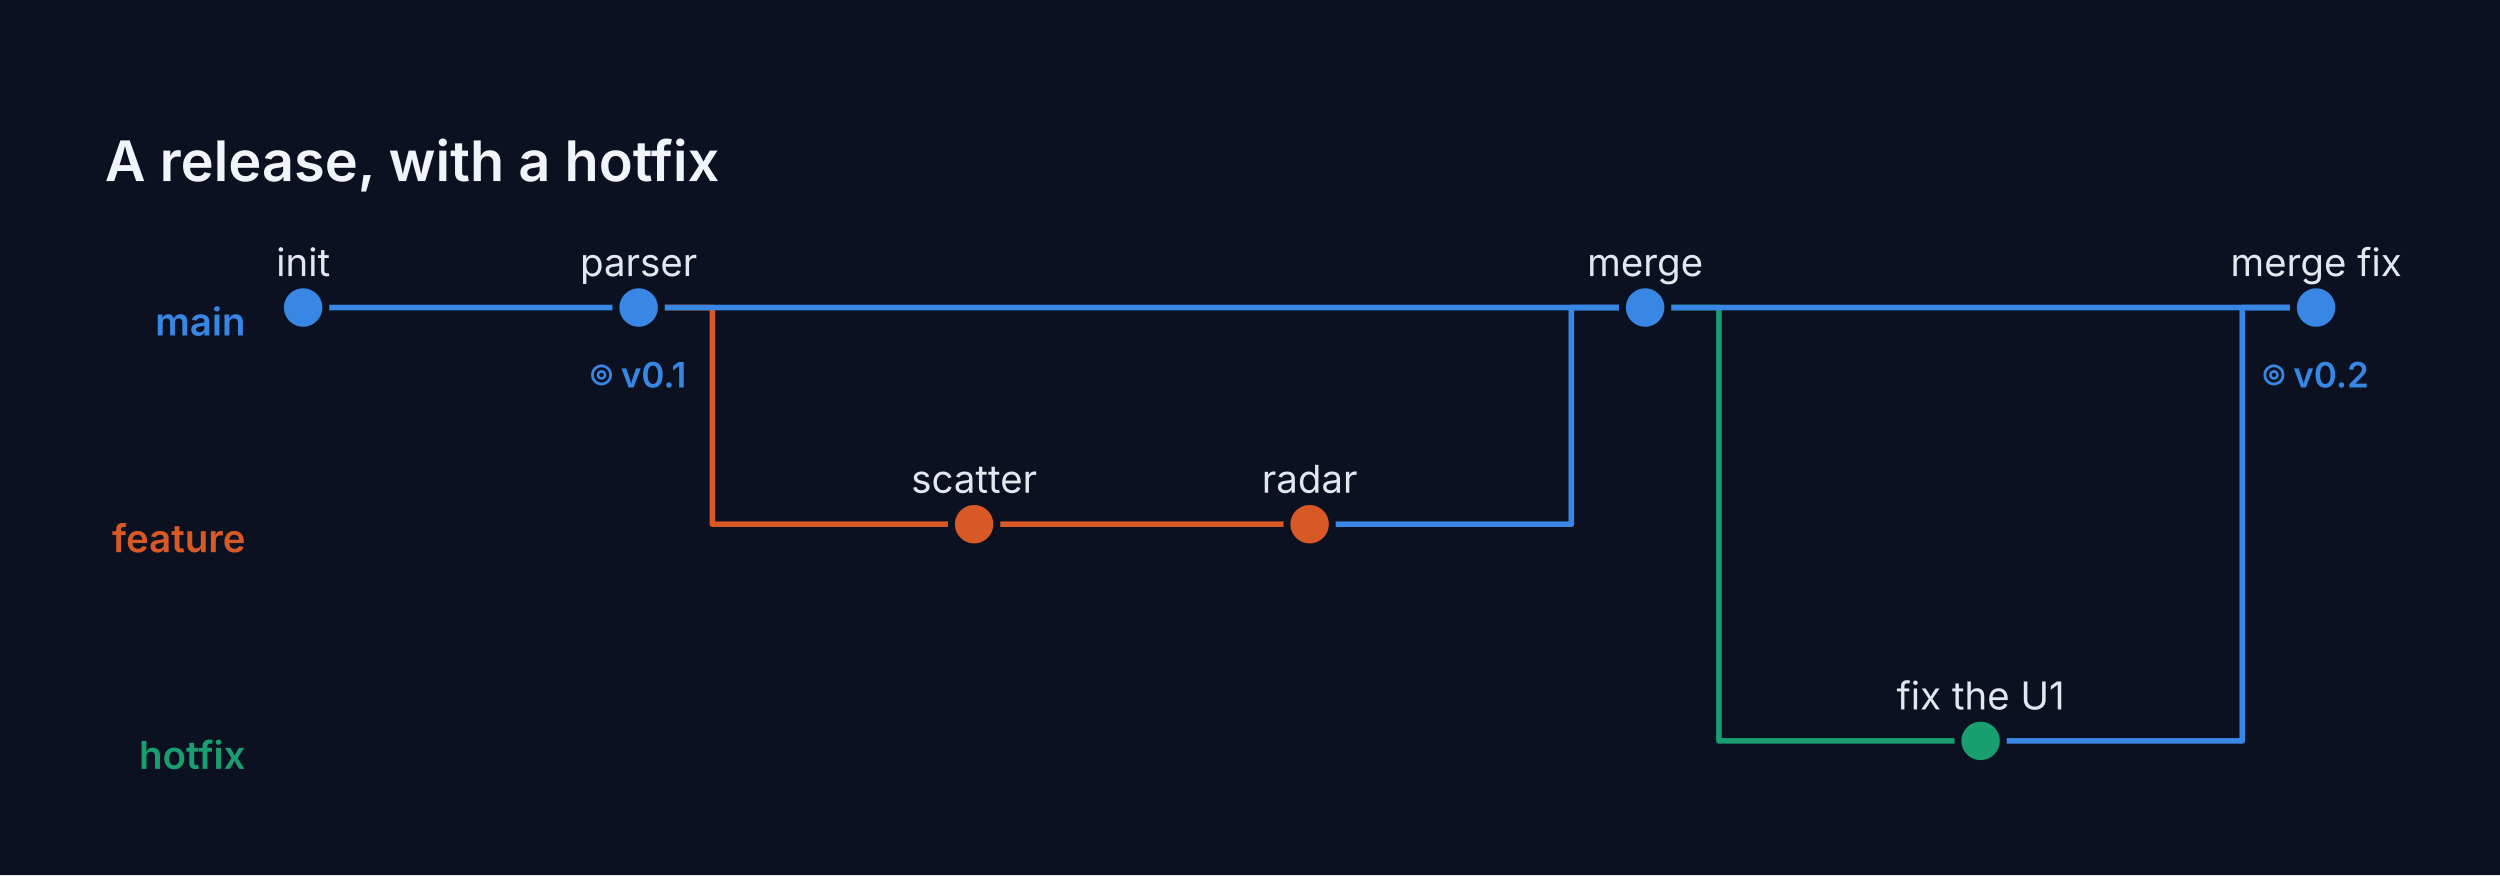
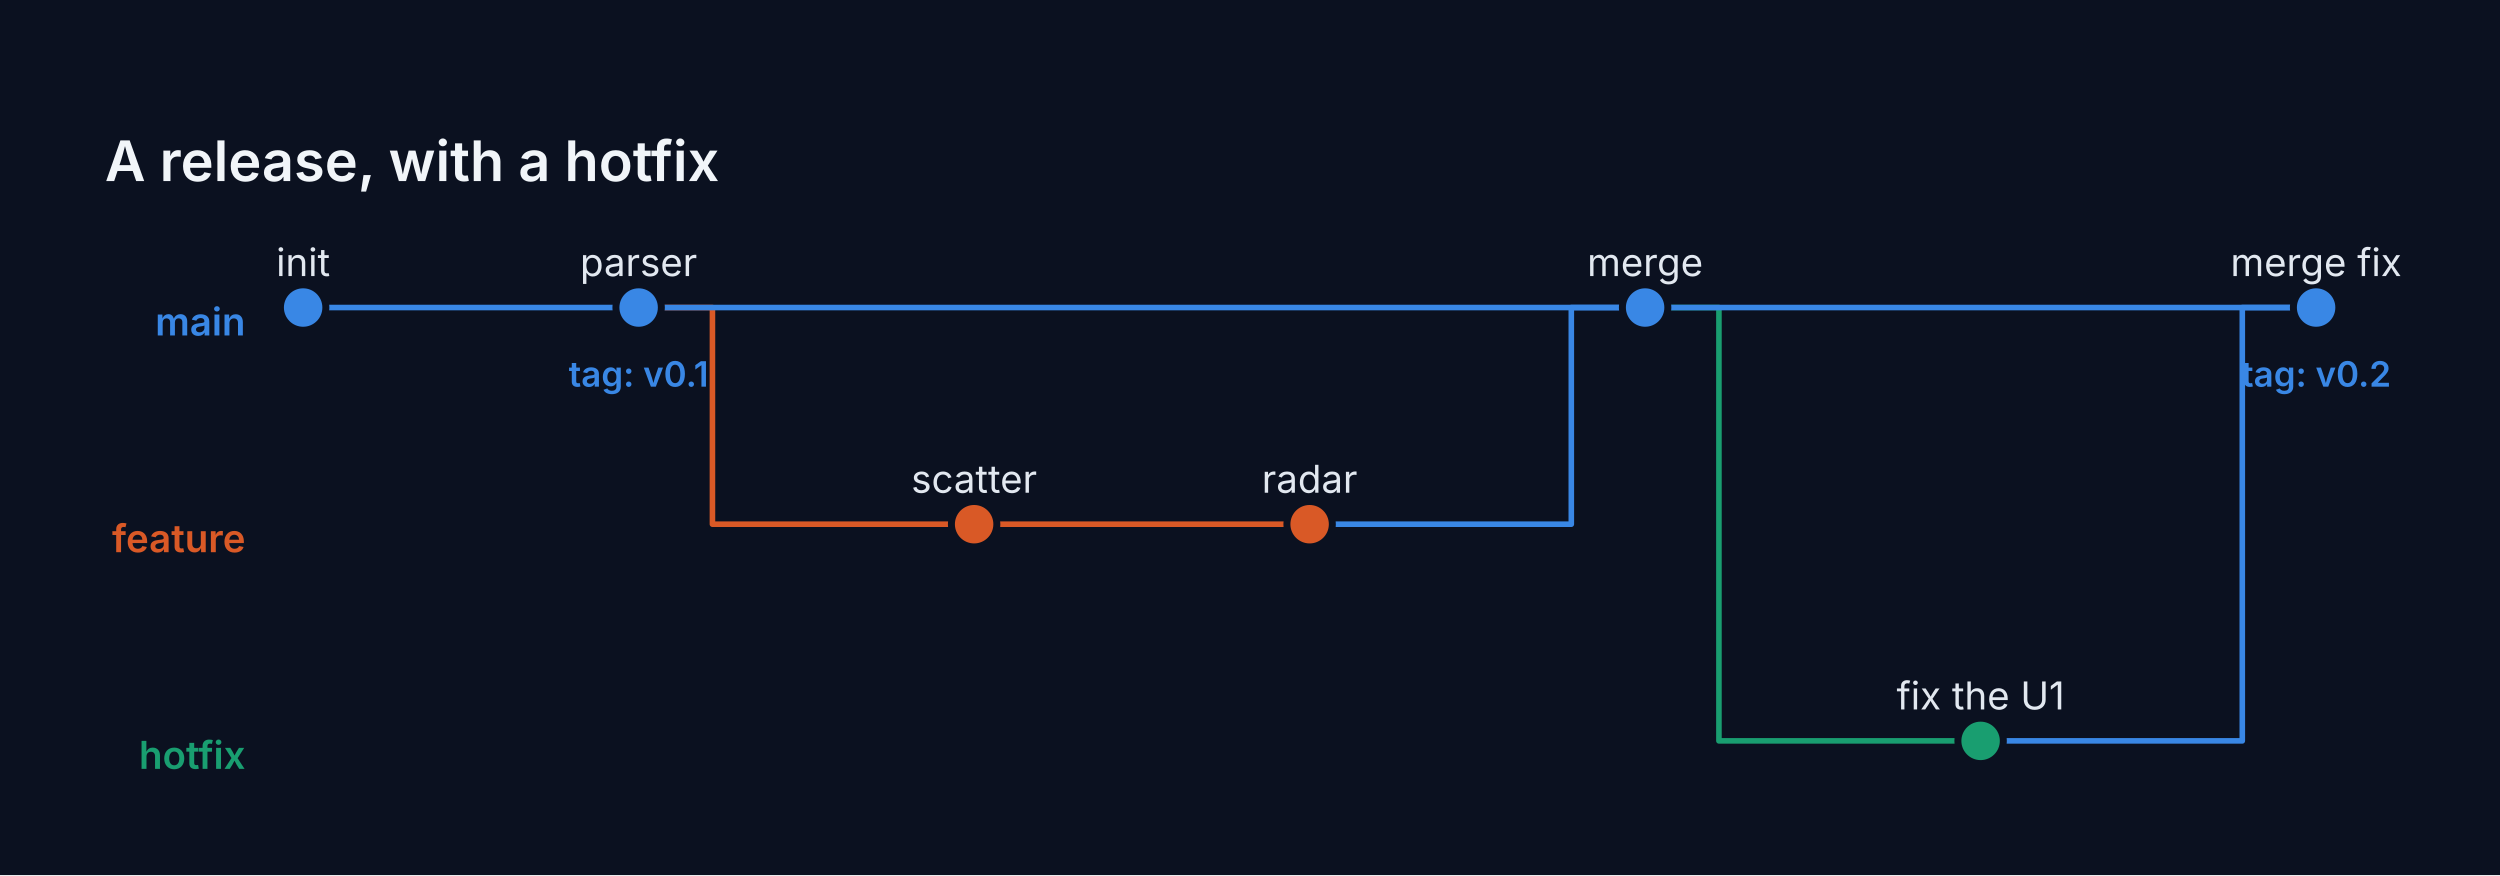
<svg xmlns="http://www.w3.org/2000/svg" width="715.36" height="250.4" viewBox="0 0 715.36 250.4" role="img" aria-label="A release, with a hotfix">
  <rect x="0" y="0" width="715.36" height="250.4" fill="#0b1120" />
  <g transform="translate(30,30)">
    <polyline points="56.74,58 152.74,58" fill="none" stroke="#3987e5" stroke-width="1.6" stroke-linejoin="round" stroke-linecap="round" />
    <polyline points="152.74,58 173.86,58 173.86,120 248.74,120" fill="none" stroke="#d95926" stroke-width="1.6" stroke-linejoin="round" stroke-linecap="round" />
    <polyline points="248.74,120 344.74,120" fill="none" stroke="#d95926" stroke-width="1.6" stroke-linejoin="round" stroke-linecap="round" />
    <polyline points="152.74,58 440.74,58" fill="none" stroke="#3987e5" stroke-width="1.6" stroke-linejoin="round" stroke-linecap="round" />
    <polyline points="344.74,120 419.62,120 419.62,58 440.74,58" fill="none" stroke="#3987e5" stroke-width="1.6" stroke-linejoin="round" stroke-linecap="round" />
    <polyline points="440.74,58 461.86,58 461.86,182 536.74,182" fill="none" stroke="#199e70" stroke-width="1.6" stroke-linejoin="round" stroke-linecap="round" />
    <polyline points="440.74,58 632.74,58" fill="none" stroke="#3987e5" stroke-width="1.6" stroke-linejoin="round" stroke-linecap="round" />
    <polyline points="536.74,182 611.62,182 611.62,58 632.74,58" fill="none" stroke="#3987e5" stroke-width="1.6" stroke-linejoin="round" stroke-linecap="round" />
    <ellipse cx="56.74" cy="58" rx="6.5" ry="6.5" fill="#3987e5" stroke="#0b1120" stroke-width="2" />
    <ellipse cx="152.74" cy="58" rx="6.5" ry="6.5" fill="#3987e5" stroke="#0b1120" stroke-width="2" />
    <ellipse cx="248.74" cy="120" rx="6.5" ry="6.5" fill="#d95926" stroke="#0b1120" stroke-width="2" />
    <ellipse cx="344.74" cy="120" rx="6.5" ry="6.5" fill="#d95926" stroke="#0b1120" stroke-width="2" />
    <ellipse cx="440.74" cy="58" rx="6.5" ry="6.5" fill="#3987e5" stroke="#0b1120" stroke-width="2" />
    <ellipse cx="536.74" cy="182" rx="6.5" ry="6.5" fill="#199e70" stroke="#0b1120" stroke-width="2" />
    <ellipse cx="632.74" cy="58" rx="6.5" ry="6.5" fill="#3987e5" stroke="#0b1120" stroke-width="2" />
    <text x="0" y="16" text-anchor="start" dominant-baseline="central" font-family="Inter, ui-sans-serif, system-ui, sans-serif" font-size="16" font-weight="600" fill="#f1f5f9">A release, with a hotfix</text>
    <text x="40.24" y="62" text-anchor="end" dominant-baseline="central" font-family="Inter, ui-sans-serif, system-ui, sans-serif" font-size="11" font-weight="600" fill="#3987e5">main</text>
    <text x="40.24" y="124" text-anchor="end" dominant-baseline="central" font-family="Inter, ui-sans-serif, system-ui, sans-serif" font-size="11" font-weight="600" fill="#d95926">feature</text>
    <text x="40.24" y="186" text-anchor="end" dominant-baseline="central" font-family="Inter, ui-sans-serif, system-ui, sans-serif" font-size="11" font-weight="600" fill="#199e70">hotfix</text>
    <text x="56.74" y="45" text-anchor="middle" dominant-baseline="central" font-family="Inter, ui-sans-serif, system-ui, sans-serif" font-size="11" font-weight="400" fill="#e2e8f0">init</text>
    <text x="152.74" y="45" text-anchor="middle" dominant-baseline="central" font-family="Inter, ui-sans-serif, system-ui, sans-serif" font-size="11" font-weight="400" fill="#e2e8f0">parser</text>
-     <text x="152.74" y="77" text-anchor="middle" dominant-baseline="central" font-family="Inter, ui-sans-serif, system-ui, sans-serif" font-size="10" font-weight="600" fill="#3987e5">⌾ v0.1</text>
+     <text x="152.74" y="77" text-anchor="middle" dominant-baseline="central" font-family="Inter, ui-sans-serif, system-ui, sans-serif" font-size="10" font-weight="600" fill="#3987e5">tag: v0.1</text>
    <text x="248.74" y="107" text-anchor="middle" dominant-baseline="central" font-family="Inter, ui-sans-serif, system-ui, sans-serif" font-size="11" font-weight="400" fill="#e2e8f0">scatter</text>
    <text x="344.74" y="107" text-anchor="middle" dominant-baseline="central" font-family="Inter, ui-sans-serif, system-ui, sans-serif" font-size="11" font-weight="400" fill="#e2e8f0">radar</text>
    <text x="440.74" y="45" text-anchor="middle" dominant-baseline="central" font-family="Inter, ui-sans-serif, system-ui, sans-serif" font-size="11" font-weight="400" fill="#e2e8f0">merge</text>
    <text x="536.74" y="169" text-anchor="middle" dominant-baseline="central" font-family="Inter, ui-sans-serif, system-ui, sans-serif" font-size="11" font-weight="400" fill="#e2e8f0">fix the U1</text>
    <text x="632.74" y="45" text-anchor="middle" dominant-baseline="central" font-family="Inter, ui-sans-serif, system-ui, sans-serif" font-size="11" font-weight="400" fill="#e2e8f0">merge fix</text>
-     <text x="632.74" y="77" text-anchor="middle" dominant-baseline="central" font-family="Inter, ui-sans-serif, system-ui, sans-serif" font-size="10" font-weight="600" fill="#3987e5">⌾ v0.2</text>
+     <text x="632.74" y="77" text-anchor="middle" dominant-baseline="central" font-family="Inter, ui-sans-serif, system-ui, sans-serif" font-size="10" font-weight="600" fill="#3987e5">tag: v0.2</text>
  </g>
</svg>
